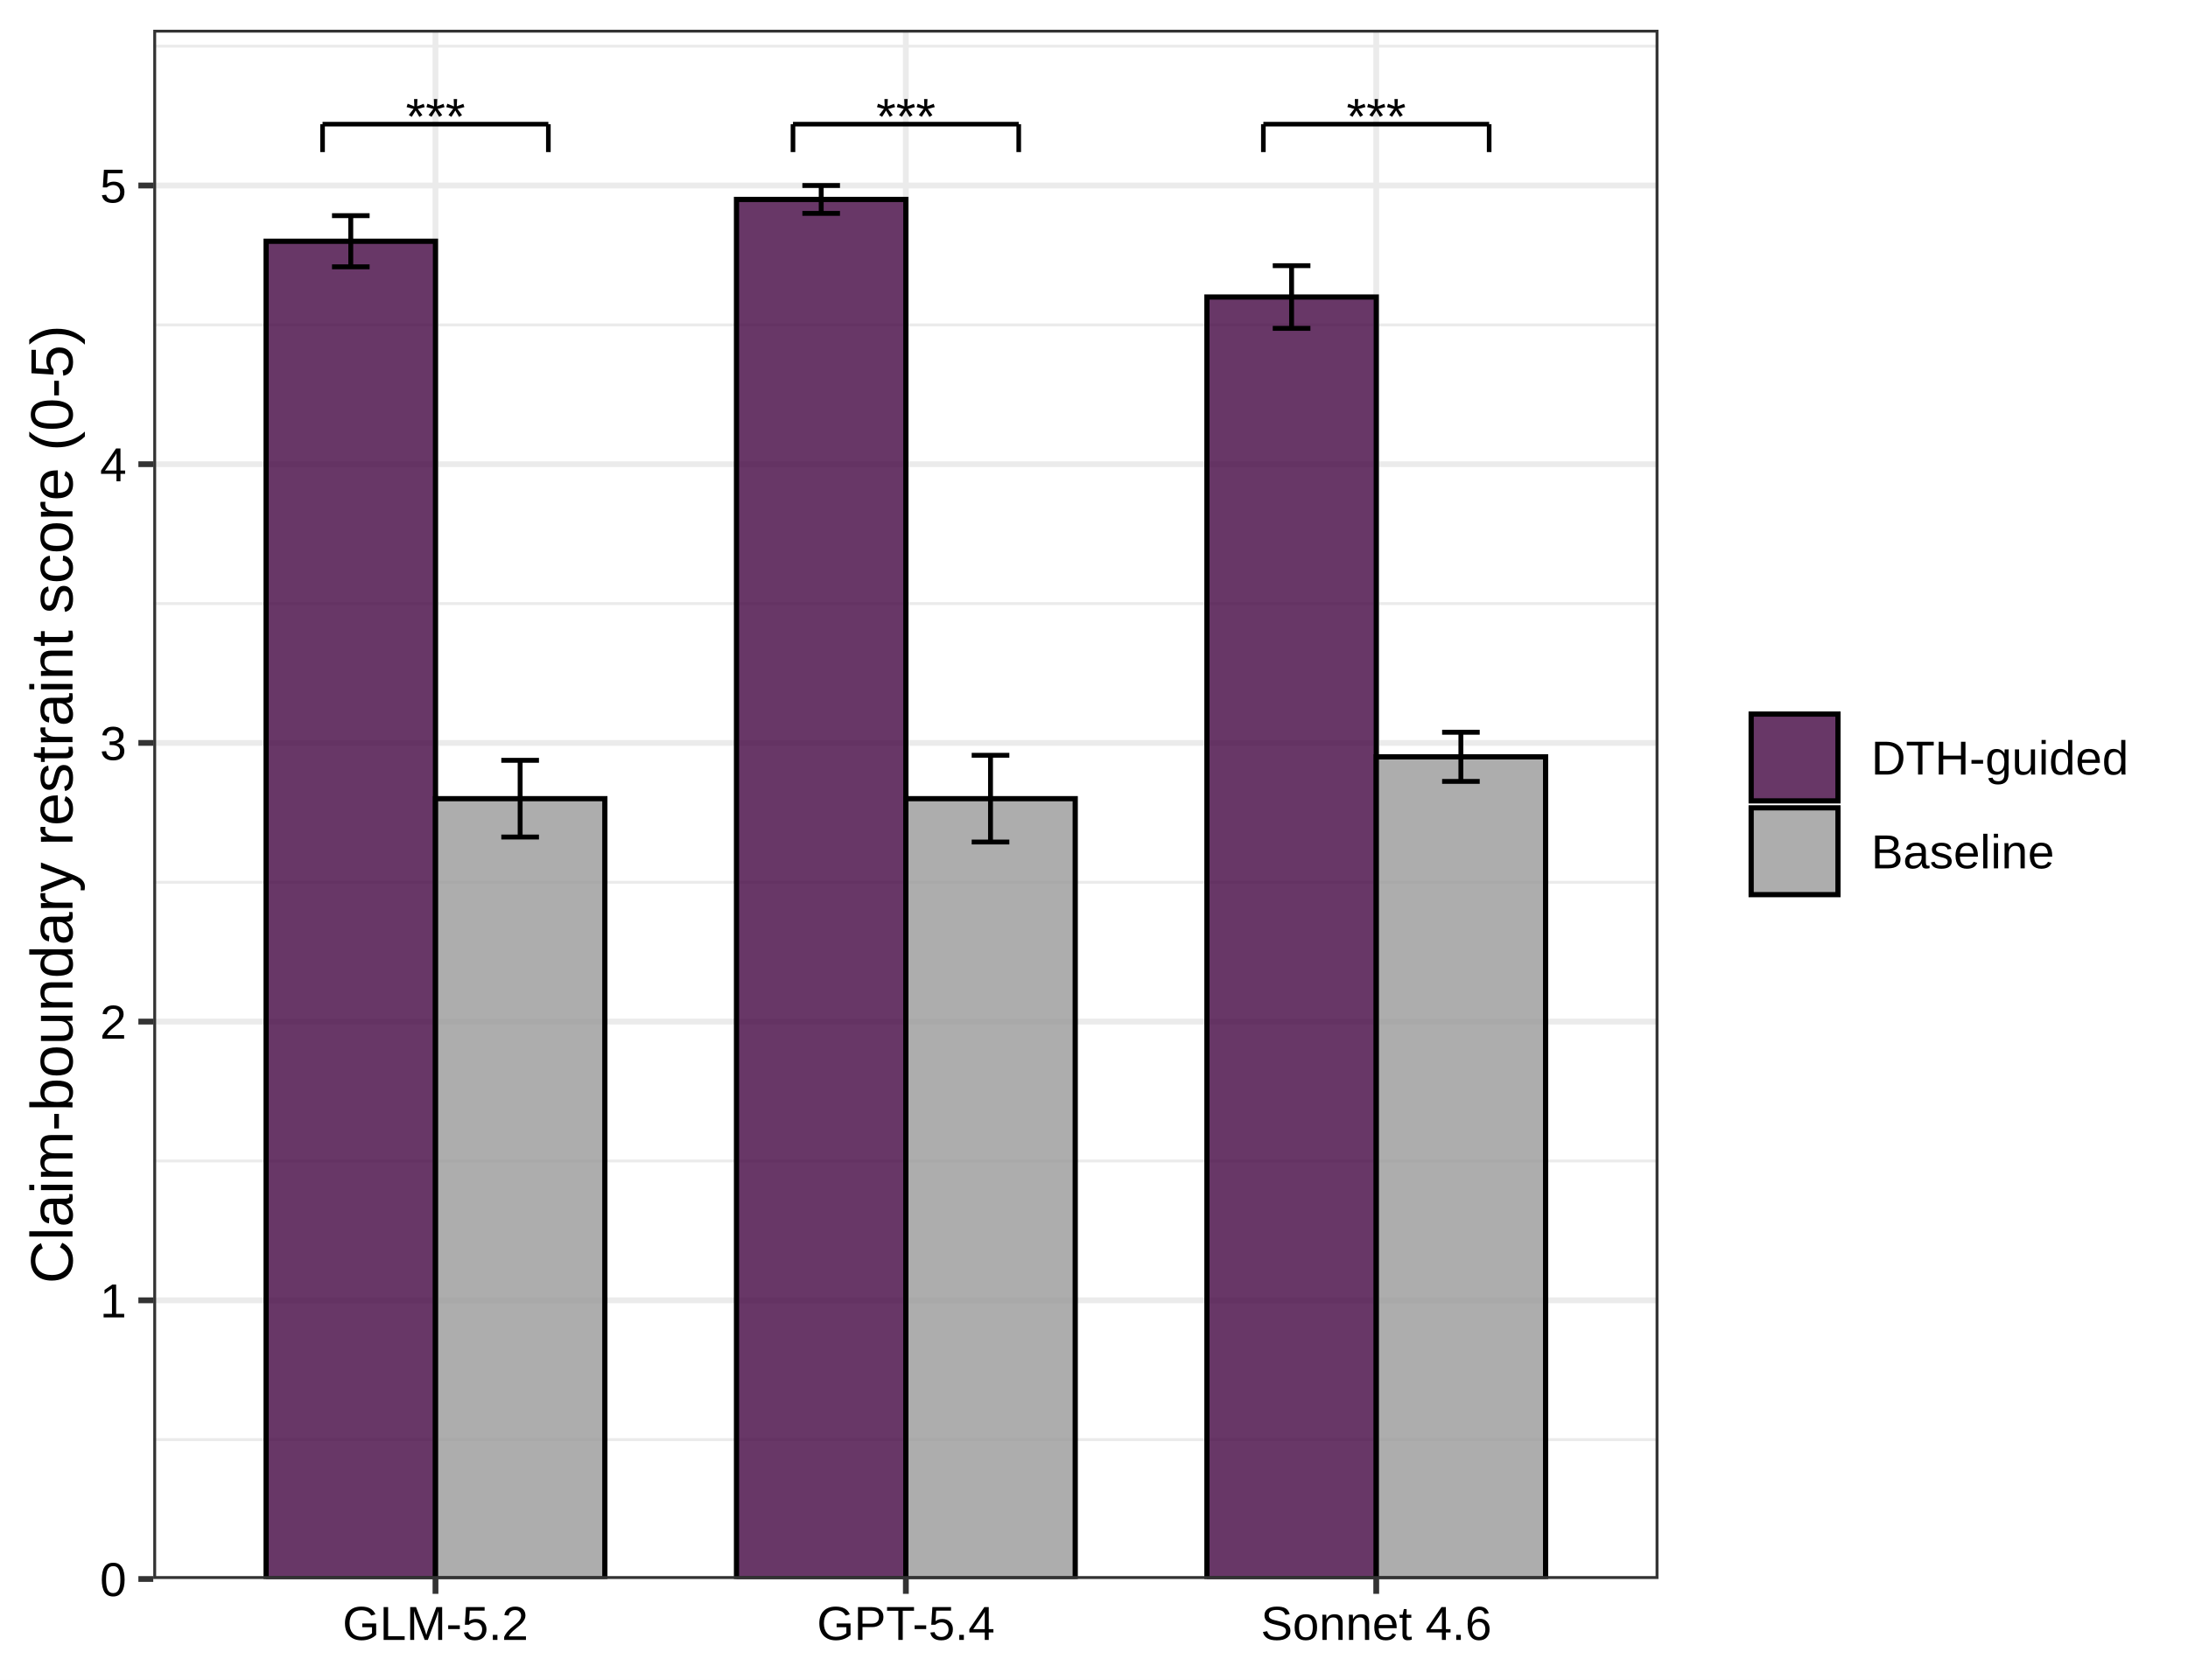
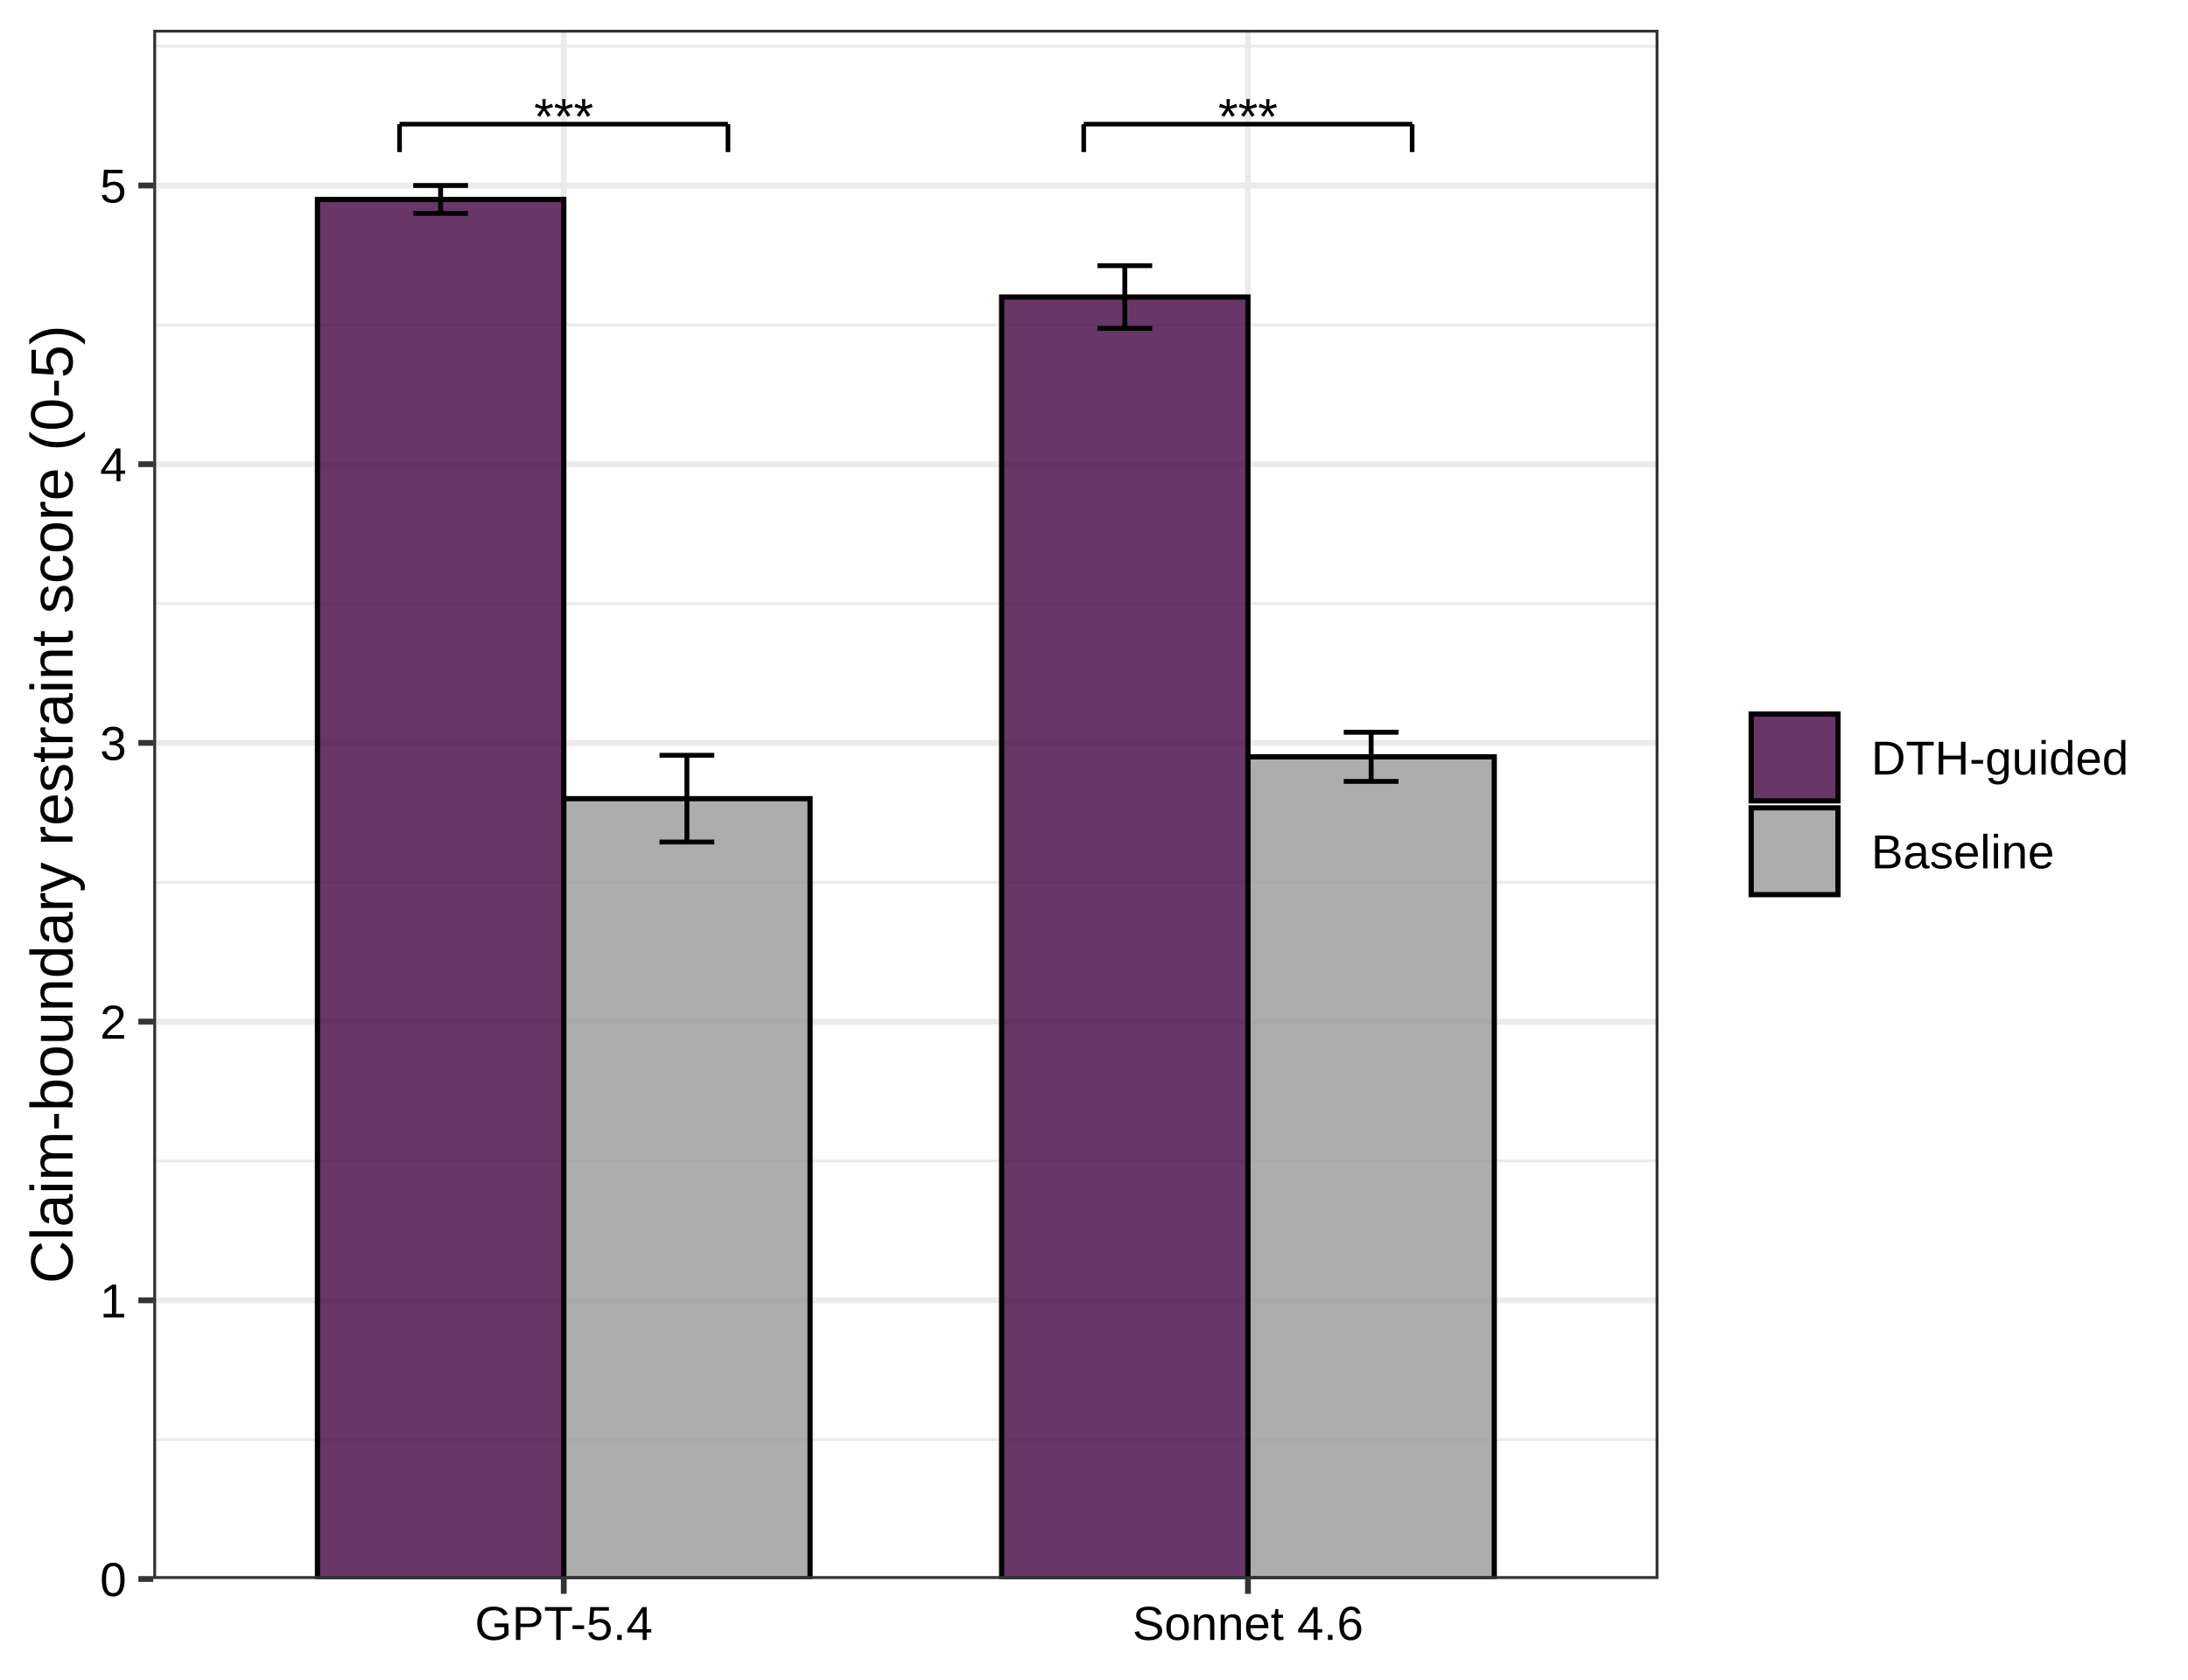
<svg xmlns="http://www.w3.org/2000/svg" width="403.20pt" height="309.60pt" viewBox="0 0 403.20 309.60">
  <g class="svglite">
    <defs>
      <style type="text/css">
    .svglite line, .svglite polyline, .svglite polygon, .svglite path, .svglite rect, .svglite circle {
      fill: none;
      stroke: #000000;
      stroke-linecap: round;
      stroke-linejoin: round;
      stroke-miterlimit: 10.00;
    }
    .svglite text {
      white-space: pre;
    }
    .svglite g.glyphgroup path {
      fill: inherit;
      stroke: none;
    }
  </style>
    </defs>
    <rect width="100%" height="100%" style="stroke: none; fill: #FFFFFF;" />
    <defs>
      <clipPath id="cpMC4wMHw0MDMuMjB8MC4wMHwzMDkuNjA=">
        <rect x="0.00" y="0.00" width="403.20" height="309.60" />
      </clipPath>
    </defs>
    <g clip-path="url(#cpMC4wMHw0MDMuMjB8MC4wMHwzMDkuNjA=)">
      <rect x="0" y="0.00" width="403.20" height="309.60" style="stroke-width: 1.07; stroke: #FFFFFF; fill: #FFFFFF;" />
    </g>
    <defs>
      <clipPath id="cpMjguMjR8MzA1LjYyfDUuNDh8MjkxLjA0">
        <rect x="28.24" y="5.48" width="277.38" height="285.56" />
      </clipPath>
    </defs>
    <g clip-path="url(#cpMjguMjR8MzA1LjYyfDUuNDh8MjkxLjA0)">
      <rect x="28.24" y="5.48" width="277.38" height="285.56" style="stroke-width: 1.07; stroke: none; fill: #FFFFFF;" />
      <polyline points="28.24,265.35 305.62,265.35 " style="stroke-width: 0.53; stroke: #EBEBEB; stroke-linecap: butt;" />
      <polyline points="28.24,213.99 305.62,213.99 " style="stroke-width: 0.53; stroke: #EBEBEB; stroke-linecap: butt;" />
      <polyline points="28.24,162.62 305.62,162.62 " style="stroke-width: 0.53; stroke: #EBEBEB; stroke-linecap: butt;" />
      <polyline points="28.24,111.25 305.62,111.25 " style="stroke-width: 0.53; stroke: #EBEBEB; stroke-linecap: butt;" />
      <polyline points="28.24,59.88 305.62,59.88 " style="stroke-width: 0.53; stroke: #EBEBEB; stroke-linecap: butt;" />
      <polyline points="28.24,8.51 305.62,8.51 " style="stroke-width: 0.53; stroke: #EBEBEB; stroke-linecap: butt;" />
      <polyline points="28.24,291.04 305.62,291.04 " style="stroke-width: 1.07; stroke: #EBEBEB; stroke-linecap: butt;" />
      <polyline points="28.24,239.67 305.62,239.67 " style="stroke-width: 1.07; stroke: #EBEBEB; stroke-linecap: butt;" />
      <polyline points="28.24,188.30 305.62,188.30 " style="stroke-width: 1.07; stroke: #EBEBEB; stroke-linecap: butt;" />
      <polyline points="28.24,136.93 305.62,136.93 " style="stroke-width: 1.07; stroke: #EBEBEB; stroke-linecap: butt;" />
      <polyline points="28.24,85.56 305.62,85.56 " style="stroke-width: 1.07; stroke: #EBEBEB; stroke-linecap: butt;" />
      <polyline points="28.24,34.19 305.62,34.19 " style="stroke-width: 1.07; stroke: #EBEBEB; stroke-linecap: butt;" />
-       <polyline points="80.25,291.04 80.25,5.48 " style="stroke-width: 1.07; stroke: #EBEBEB; stroke-linecap: butt;" />
-       <polyline points="166.93,291.04 166.93,5.48 " style="stroke-width: 1.07; stroke: #EBEBEB; stroke-linecap: butt;" />
-       <polyline points="253.61,291.04 253.61,5.48 " style="stroke-width: 1.07; stroke: #EBEBEB; stroke-linecap: butt;" />
-       <rect x="49.04" y="44.47" width="31.21" height="246.57" style="stroke-width: 0.96; stroke-linecap: butt; stroke-linejoin: miter; fill: #430541; fill-opacity: 0.80;" />
-       <rect x="80.25" y="147.21" width="31.21" height="143.83" style="stroke-width: 0.96; stroke-linecap: butt; stroke-linejoin: miter; fill: #999999; fill-opacity: 0.80;" />
-       <rect x="135.72" y="36.76" width="31.21" height="254.28" style="stroke-width: 0.96; stroke-linecap: butt; stroke-linejoin: miter; fill: #430541; fill-opacity: 0.80;" />
-       <rect x="166.93" y="147.21" width="31.21" height="143.83" style="stroke-width: 0.96; stroke-linecap: butt; stroke-linejoin: miter; fill: #999999; fill-opacity: 0.80;" />
-       <rect x="222.41" y="54.74" width="31.21" height="236.30" style="stroke-width: 0.96; stroke-linecap: butt; stroke-linejoin: miter; fill: #430541; fill-opacity: 0.80;" />
-       <rect x="253.61" y="139.50" width="31.21" height="151.54" style="stroke-width: 0.96; stroke-linecap: butt; stroke-linejoin: miter; fill: #999999; fill-opacity: 0.80;" />
-       <polyline points="61.18,39.75 68.11,39.75 " style="stroke-width: 0.90; stroke-linecap: butt;" />
-       <polyline points="64.64,39.75 64.64,49.18 " style="stroke-width: 0.90; stroke-linecap: butt;" />
-       <polyline points="61.18,49.18 68.11,49.18 " style="stroke-width: 0.90; stroke-linecap: butt;" />
-       <polyline points="92.38,140.14 99.32,140.14 " style="stroke-width: 0.90; stroke-linecap: butt;" />
-       <polyline points="95.85,140.14 95.85,154.28 " style="stroke-width: 0.90; stroke-linecap: butt;" />
-       <polyline points="92.38,154.28 99.32,154.28 " style="stroke-width: 0.90; stroke-linecap: butt;" />
-       <polyline points="147.86,34.19 154.79,34.19 " style="stroke-width: 0.90; stroke-linecap: butt;" />
-       <polyline points="151.33,34.19 151.33,39.33 " style="stroke-width: 0.90; stroke-linecap: butt;" />
-       <polyline points="147.86,39.33 154.79,39.33 " style="stroke-width: 0.90; stroke-linecap: butt;" />
-       <polyline points="179.06,139.21 186.00,139.21 " style="stroke-width: 0.90; stroke-linecap: butt;" />
-       <polyline points="182.53,139.21 182.53,155.20 " style="stroke-width: 0.90; stroke-linecap: butt;" />
-       <polyline points="179.06,155.20 186.00,155.20 " style="stroke-width: 0.90; stroke-linecap: butt;" />
-       <polyline points="234.54,48.97 241.48,48.97 " style="stroke-width: 0.90; stroke-linecap: butt;" />
-       <polyline points="238.01,48.97 238.01,60.52 " style="stroke-width: 0.90; stroke-linecap: butt;" />
-       <polyline points="234.54,60.52 241.48,60.52 " style="stroke-width: 0.90; stroke-linecap: butt;" />
-       <polyline points="265.75,134.97 272.68,134.97 " style="stroke-width: 0.90; stroke-linecap: butt;" />
-       <polyline points="269.21,134.97 269.21,144.03 " style="stroke-width: 0.90; stroke-linecap: butt;" />
-       <polyline points="265.75,144.03 272.68,144.03 " style="stroke-width: 0.90; stroke-linecap: butt;" />
-       <line x1="59.44" y1="22.89" x2="101.05" y2="22.89" style="stroke-width: 0.85; stroke-linecap: butt;" />
-       <line x1="146.13" y1="22.89" x2="187.73" y2="22.89" style="stroke-width: 0.85; stroke-linecap: butt;" />
-       <line x1="232.81" y1="22.89" x2="274.42" y2="22.89" style="stroke-width: 0.85; stroke-linecap: butt;" />
-       <line x1="59.44" y1="28.03" x2="59.44" y2="22.89" style="stroke-width: 0.85; stroke-linecap: butt;" />
-       <line x1="146.13" y1="28.03" x2="146.13" y2="22.89" style="stroke-width: 0.85; stroke-linecap: butt;" />
-       <line x1="232.81" y1="28.03" x2="232.81" y2="22.89" style="stroke-width: 0.85; stroke-linecap: butt;" />
-       <line x1="101.05" y1="28.03" x2="101.05" y2="22.89" style="stroke-width: 0.85; stroke-linecap: butt;" />
-       <line x1="187.73" y1="28.03" x2="187.73" y2="22.89" style="stroke-width: 0.85; stroke-linecap: butt;" />
-       <line x1="274.42" y1="28.03" x2="274.42" y2="22.89" style="stroke-width: 0.85; stroke-linecap: butt;" />
-       <text x="80.25" y="24.71" text-anchor="middle" style="font-size: 9.39px; font-family: &quot;Arial&quot;;" textLength="10.92px" lengthAdjust="spacingAndGlyphs">***</text>
-       <text x="166.93" y="24.71" text-anchor="middle" style="font-size: 9.39px; font-family: &quot;Arial&quot;;" textLength="10.92px" lengthAdjust="spacingAndGlyphs">***</text>
-       <text x="253.61" y="24.71" text-anchor="middle" style="font-size: 9.39px; font-family: &quot;Arial&quot;;" textLength="10.92px" lengthAdjust="spacingAndGlyphs">***</text>
+       <polyline points="103.89,291.04 103.89,5.48 " style="stroke-width: 1.07; stroke: #EBEBEB; stroke-linecap: butt;" />
+       <polyline points="229.97,291.04 229.97,5.48 " style="stroke-width: 1.07; stroke: #EBEBEB; stroke-linecap: butt;" />
+       <rect x="58.50" y="36.76" width="45.39" height="254.28" style="stroke-width: 0.96; stroke-linecap: butt; stroke-linejoin: miter; fill: #430541; fill-opacity: 0.80;" />
+       <rect x="103.89" y="147.21" width="45.39" height="143.83" style="stroke-width: 0.96; stroke-linecap: butt; stroke-linejoin: miter; fill: #999999; fill-opacity: 0.80;" />
+       <rect x="184.58" y="54.74" width="45.39" height="236.30" style="stroke-width: 0.96; stroke-linecap: butt; stroke-linejoin: miter; fill: #430541; fill-opacity: 0.80;" />
+       <rect x="229.97" y="139.50" width="45.39" height="151.54" style="stroke-width: 0.96; stroke-linecap: butt; stroke-linejoin: miter; fill: #999999; fill-opacity: 0.80;" />
+       <polyline points="76.15,34.19 86.24,34.19 " style="stroke-width: 0.90; stroke-linecap: butt;" />
+       <polyline points="81.19,34.19 81.19,39.33 " style="stroke-width: 0.90; stroke-linecap: butt;" />
+       <polyline points="76.15,39.33 86.24,39.33 " style="stroke-width: 0.90; stroke-linecap: butt;" />
+       <polyline points="121.54,139.21 131.63,139.21 " style="stroke-width: 0.90; stroke-linecap: butt;" />
+       <polyline points="126.58,139.21 126.58,155.20 " style="stroke-width: 0.90; stroke-linecap: butt;" />
+       <polyline points="121.54,155.20 131.63,155.20 " style="stroke-width: 0.90; stroke-linecap: butt;" />
+       <polyline points="202.23,48.97 212.32,48.97 " style="stroke-width: 0.90; stroke-linecap: butt;" />
+       <polyline points="207.28,48.97 207.28,60.52 " style="stroke-width: 0.90; stroke-linecap: butt;" />
+       <polyline points="202.23,60.52 212.32,60.52 " style="stroke-width: 0.90; stroke-linecap: butt;" />
+       <polyline points="247.62,134.97 257.71,134.97 " style="stroke-width: 0.90; stroke-linecap: butt;" />
+       <polyline points="252.67,134.97 252.67,144.03 " style="stroke-width: 0.90; stroke-linecap: butt;" />
+       <polyline points="247.62,144.03 257.71,144.03 " style="stroke-width: 0.90; stroke-linecap: butt;" />
+       <line x1="73.63" y1="22.89" x2="134.15" y2="22.89" style="stroke-width: 0.85; stroke-linecap: butt;" />
+       <line x1="199.71" y1="22.89" x2="260.23" y2="22.89" style="stroke-width: 0.85; stroke-linecap: butt;" />
+       <line x1="73.63" y1="28.03" x2="73.63" y2="22.89" style="stroke-width: 0.85; stroke-linecap: butt;" />
+       <line x1="199.71" y1="28.03" x2="199.71" y2="22.89" style="stroke-width: 0.85; stroke-linecap: butt;" />
+       <line x1="134.15" y1="28.03" x2="134.15" y2="22.89" style="stroke-width: 0.85; stroke-linecap: butt;" />
+       <line x1="260.23" y1="28.03" x2="260.23" y2="22.89" style="stroke-width: 0.85; stroke-linecap: butt;" />
+       <text x="103.89" y="24.71" text-anchor="middle" style="font-size: 9.39px; font-family: &quot;Arial&quot;;" textLength="10.92px" lengthAdjust="spacingAndGlyphs">***</text>
+       <text x="229.97" y="24.71" text-anchor="middle" style="font-size: 9.39px; font-family: &quot;Arial&quot;;" textLength="10.92px" lengthAdjust="spacingAndGlyphs">***</text>
      <rect x="28.24" y="5.48" width="277.38" height="285.56" style="stroke-width: 1.07; stroke: #333333;" />
    </g>
    <g clip-path="url(#cpMC4wMHw0MDMuMjB8MC4wMHwzMDkuNjA=)">
      <text x="23.31" y="294.19" text-anchor="end" style="font-size: 8.80px; font-family: &quot;Arial&quot;;" textLength="4.89px" lengthAdjust="spacingAndGlyphs">0</text>
      <text x="23.31" y="242.82" text-anchor="end" style="font-size: 8.80px; font-family: &quot;Arial&quot;;" textLength="4.89px" lengthAdjust="spacingAndGlyphs">1</text>
      <text x="23.31" y="191.45" text-anchor="end" style="font-size: 8.80px; font-family: &quot;Arial&quot;;" textLength="4.89px" lengthAdjust="spacingAndGlyphs">2</text>
      <text x="23.31" y="140.08" text-anchor="end" style="font-size: 8.80px; font-family: &quot;Arial&quot;;" textLength="4.89px" lengthAdjust="spacingAndGlyphs">3</text>
      <text x="23.31" y="88.71" text-anchor="end" style="font-size: 8.80px; font-family: &quot;Arial&quot;;" textLength="4.89px" lengthAdjust="spacingAndGlyphs">4</text>
      <text x="23.31" y="37.34" text-anchor="end" style="font-size: 8.80px; font-family: &quot;Arial&quot;;" textLength="4.89px" lengthAdjust="spacingAndGlyphs">5</text>
      <polyline points="25.50,291.04 28.24,291.04 " style="stroke-width: 1.07; stroke: #333333; stroke-linecap: butt;" />
      <polyline points="25.50,239.67 28.24,239.67 " style="stroke-width: 1.07; stroke: #333333; stroke-linecap: butt;" />
      <polyline points="25.50,188.30 28.24,188.30 " style="stroke-width: 1.07; stroke: #333333; stroke-linecap: butt;" />
      <polyline points="25.50,136.93 28.24,136.93 " style="stroke-width: 1.07; stroke: #333333; stroke-linecap: butt;" />
      <polyline points="25.50,85.56 28.24,85.56 " style="stroke-width: 1.07; stroke: #333333; stroke-linecap: butt;" />
      <polyline points="25.50,34.19 28.24,34.19 " style="stroke-width: 1.07; stroke: #333333; stroke-linecap: butt;" />
-       <polyline points="80.25,293.78 80.25,291.04 " style="stroke-width: 1.07; stroke: #333333; stroke-linecap: butt;" />
-       <polyline points="166.93,293.78 166.93,291.04 " style="stroke-width: 1.07; stroke: #333333; stroke-linecap: butt;" />
-       <polyline points="253.61,293.78 253.61,291.04 " style="stroke-width: 1.07; stroke: #333333; stroke-linecap: butt;" />
-       <text x="80.25" y="302.27" text-anchor="middle" style="font-size: 8.80px; font-family: &quot;Arial&quot;;" textLength="34.20px" lengthAdjust="spacingAndGlyphs">GLM-5.2</text>
-       <text x="166.93" y="302.27" text-anchor="middle" style="font-size: 8.80px; font-family: &quot;Arial&quot;;" textLength="32.75px" lengthAdjust="spacingAndGlyphs">GPT-5.4</text>
-       <text x="253.61" y="302.27" text-anchor="middle" style="font-size: 8.80px; font-family: &quot;Arial&quot;;" textLength="42.53px" lengthAdjust="spacingAndGlyphs">Sonnet 4.6</text>
+       <polyline points="103.89,293.78 103.89,291.04 " style="stroke-width: 1.07; stroke: #333333; stroke-linecap: butt;" />
+       <polyline points="229.97,293.78 229.97,291.04 " style="stroke-width: 1.07; stroke: #333333; stroke-linecap: butt;" />
+       <text x="103.89" y="302.27" text-anchor="middle" style="font-size: 8.80px; font-family: &quot;Arial&quot;;" textLength="32.75px" lengthAdjust="spacingAndGlyphs">GPT-5.4</text>
+       <text x="229.97" y="302.27" text-anchor="middle" style="font-size: 8.80px; font-family: &quot;Arial&quot;;" textLength="42.53px" lengthAdjust="spacingAndGlyphs">Sonnet 4.6</text>
      <text transform="translate(13.36,148.26) rotate(-90)" text-anchor="middle" style="font-size: 11.00px; font-family: &quot;Arial&quot;;" textLength="176.72px" lengthAdjust="spacingAndGlyphs">Claim-boundary restraint score (0-5)</text>
      <rect x="316.58" y="125.50" width="81.14" height="45.52" style="stroke-width: 1.07; stroke: none; fill: #FFFFFF;" />
      <rect x="322.06" y="130.98" width="17.28" height="17.28" style="stroke-width: 1.07; stroke: none; fill: #FFFFFF;" />
      <rect x="322.70" y="131.62" width="16.00" height="16.00" style="stroke-width: 0.96; stroke-linecap: butt; stroke-linejoin: miter; fill: #430541; fill-opacity: 0.80;" />
      <rect x="322.06" y="148.26" width="17.28" height="17.28" style="stroke-width: 1.07; stroke: none; fill: #FFFFFF;" />
      <rect x="322.70" y="148.90" width="16.00" height="16.00" style="stroke-width: 0.96; stroke-linecap: butt; stroke-linejoin: miter; fill: #999999; fill-opacity: 0.80;" />
      <text x="344.82" y="142.77" style="font-size: 8.80px; font-family: &quot;Arial&quot;;" textLength="47.42px" lengthAdjust="spacingAndGlyphs">DTH-guided</text>
      <text x="344.82" y="160.05" style="font-size: 8.80px; font-family: &quot;Arial&quot;;" textLength="33.75px" lengthAdjust="spacingAndGlyphs">Baseline</text>
    </g>
  </g>
</svg>
